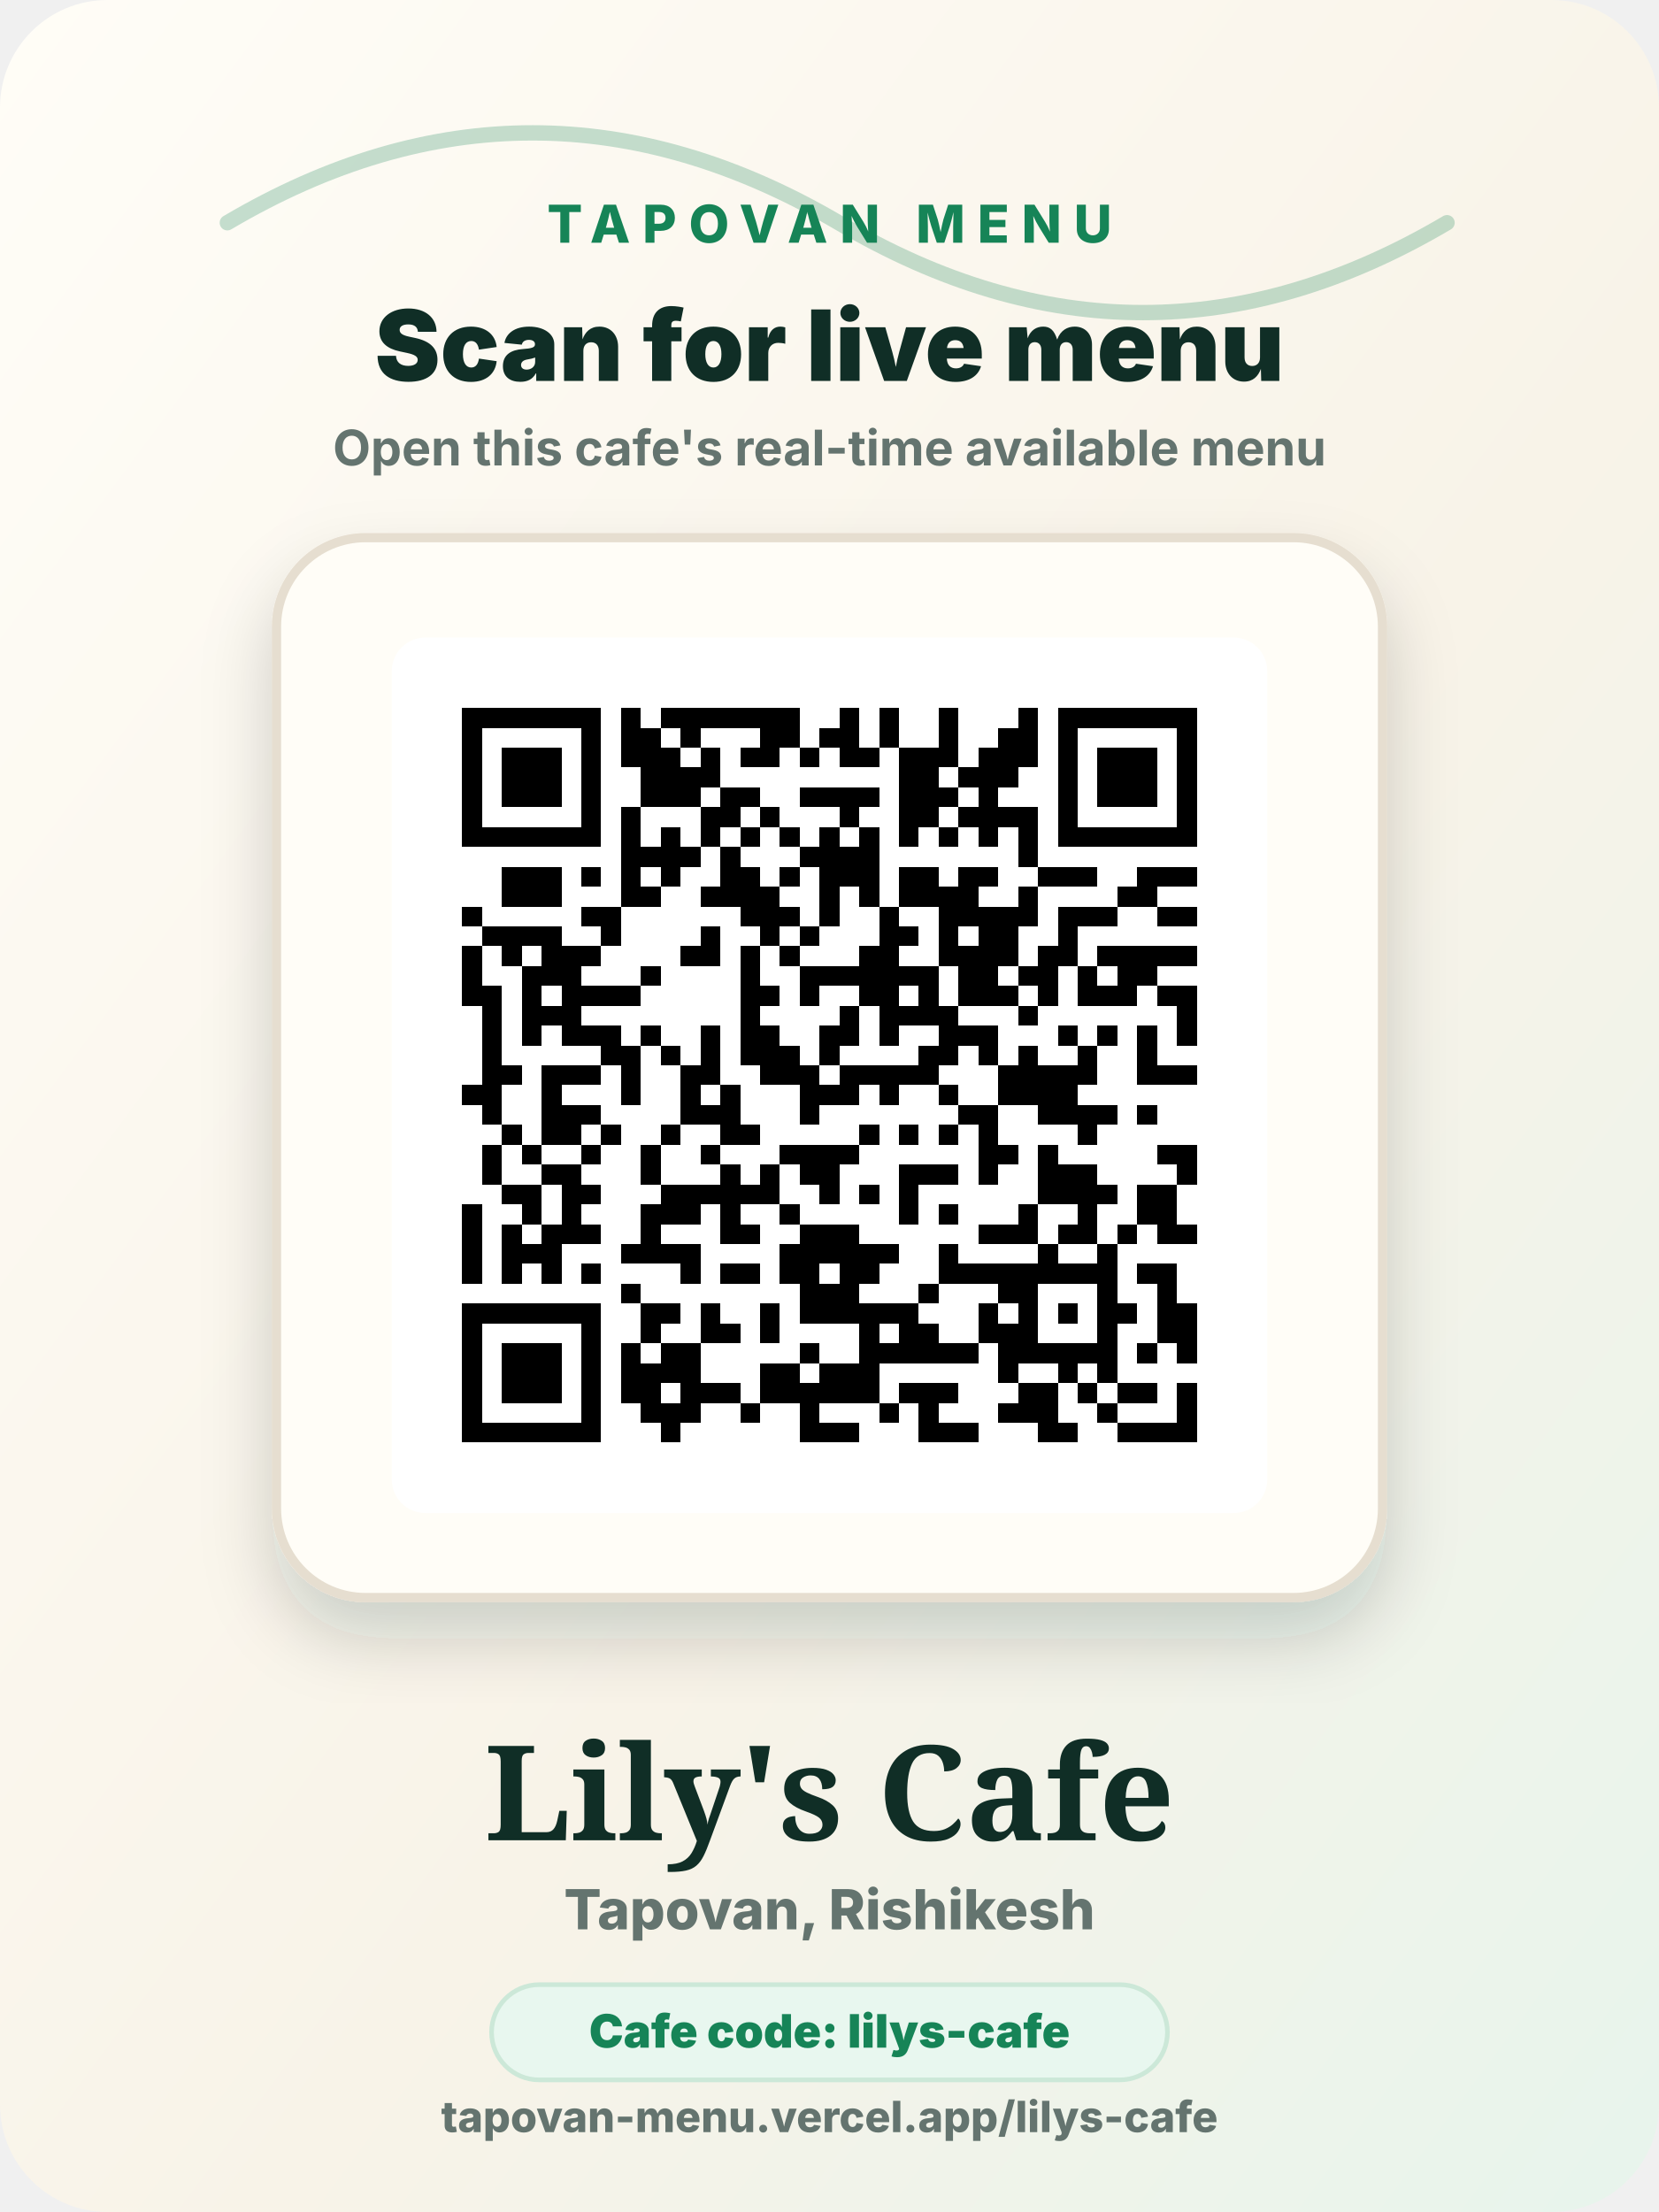
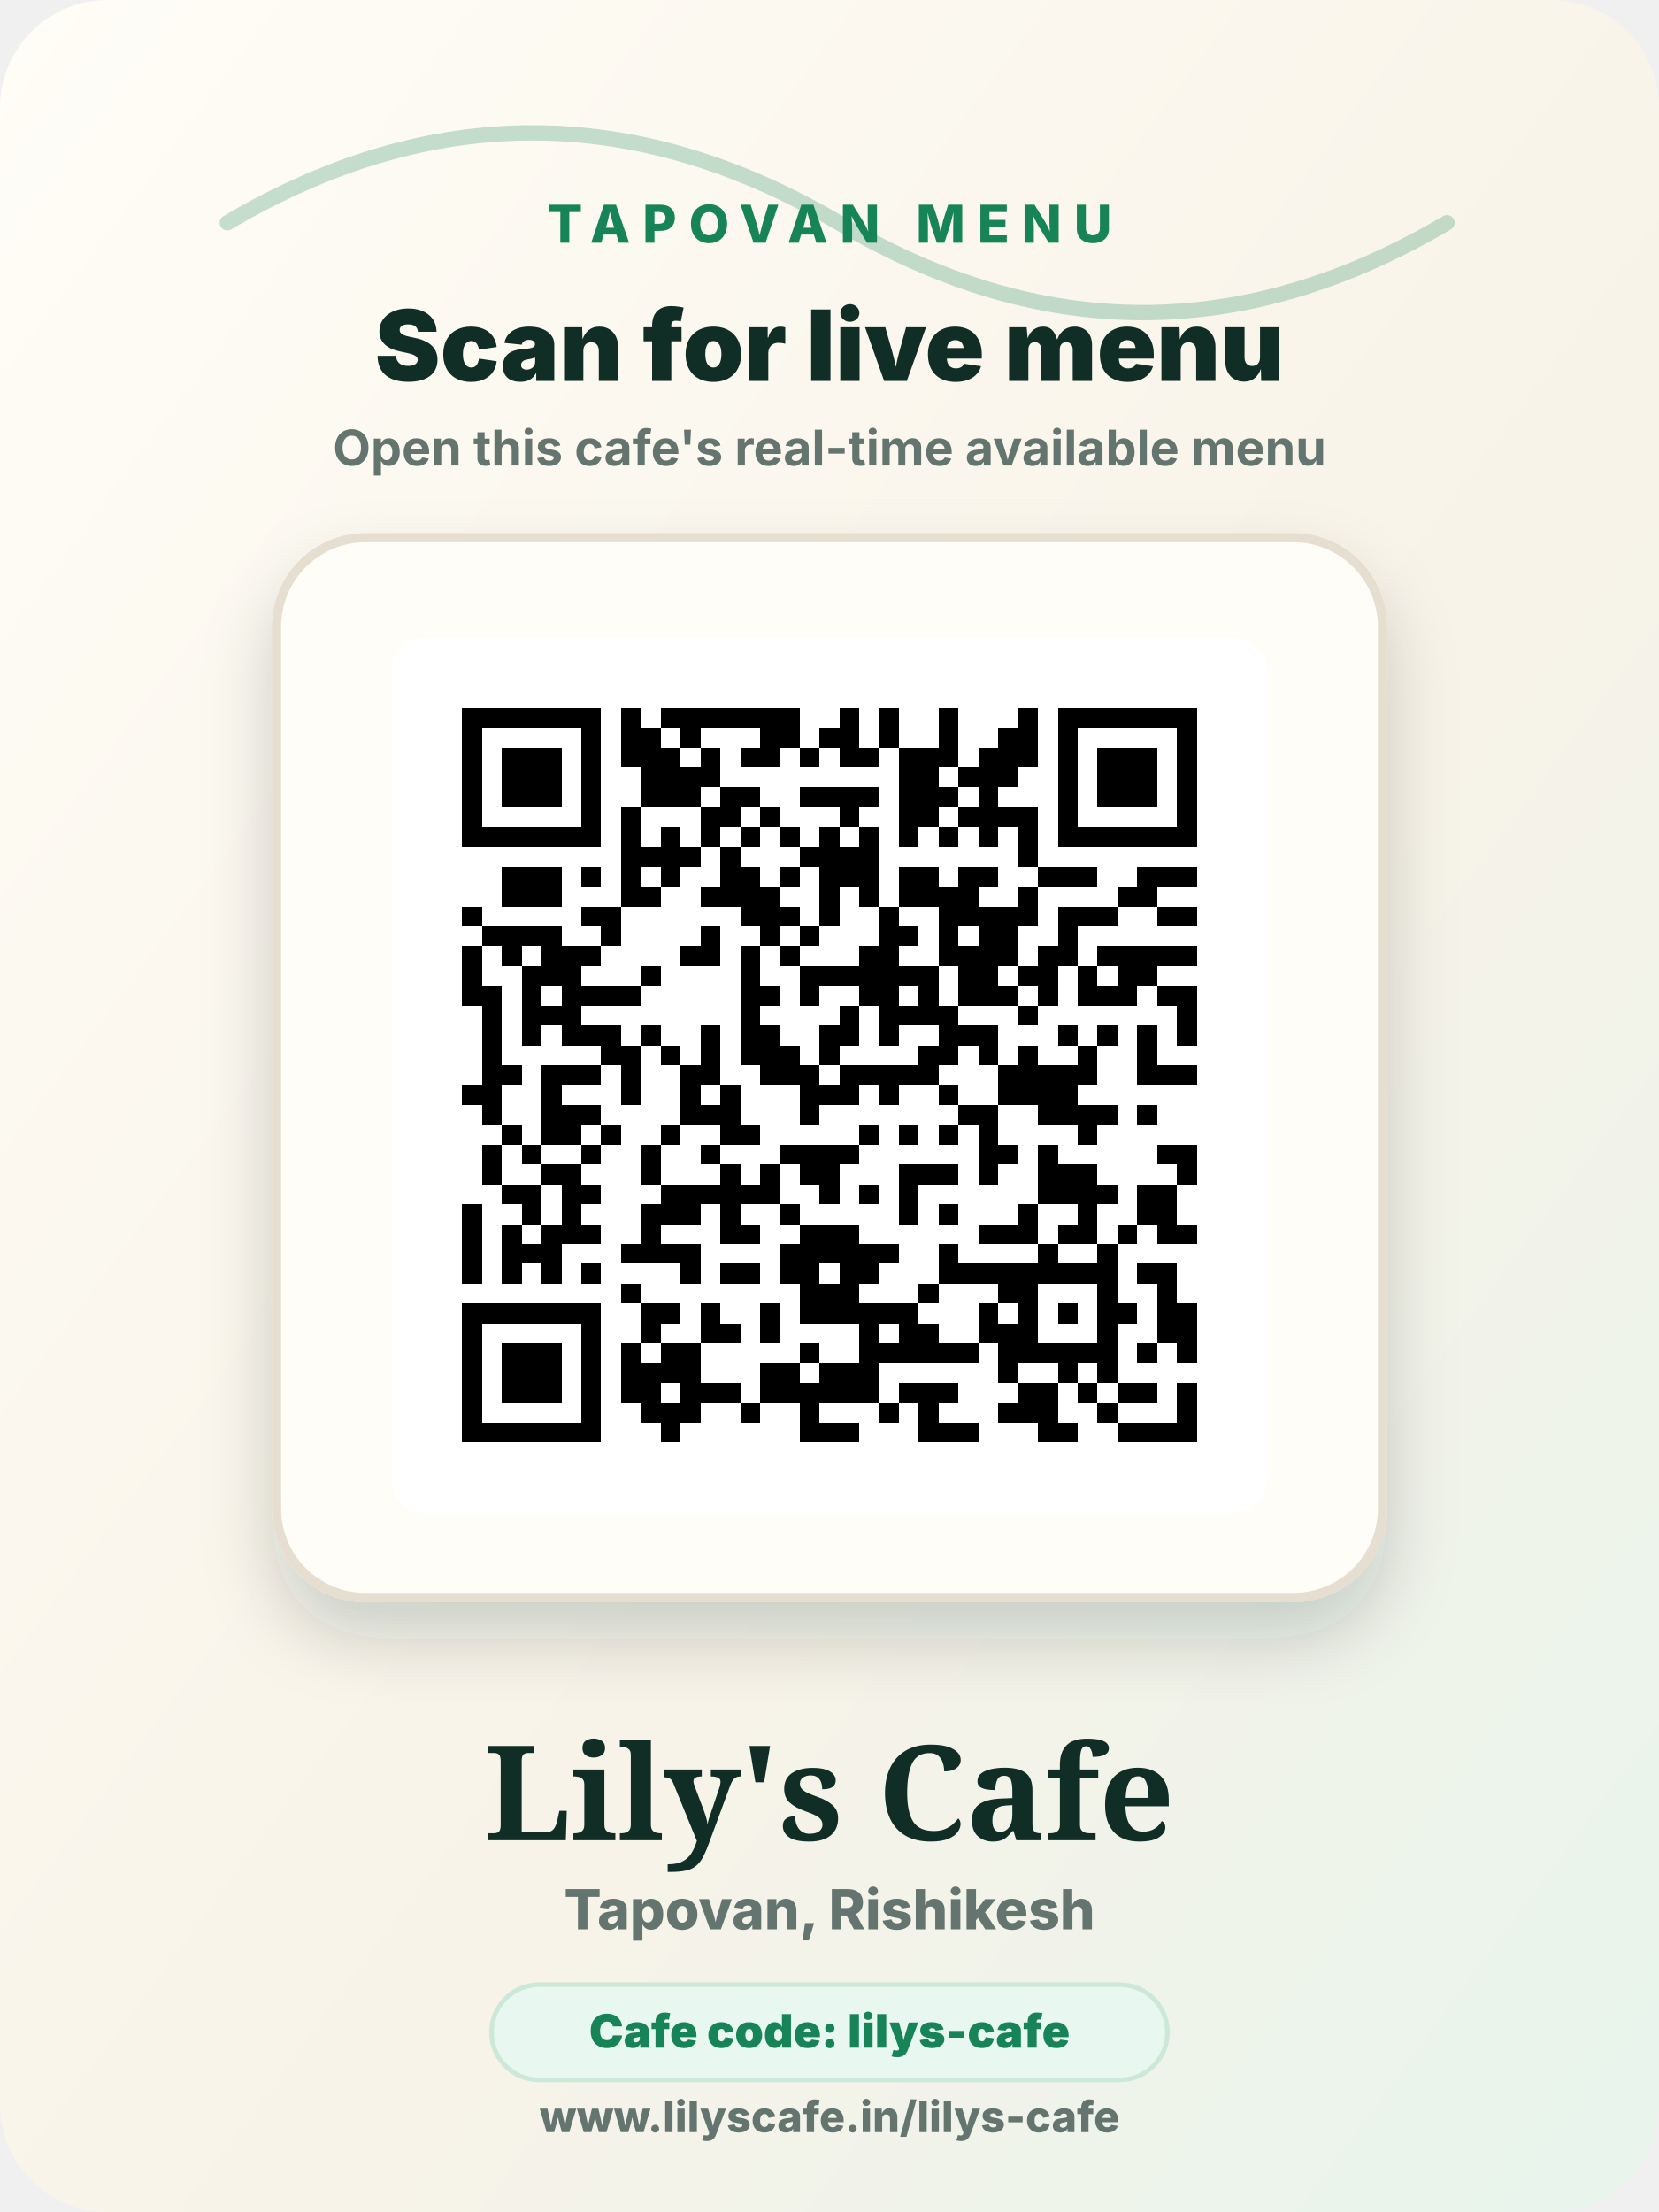
<svg xmlns="http://www.w3.org/2000/svg" width="1080" height="1440" viewBox="0 0 1080 1440" role="img" aria-label="Tapovan Menu live QR poster for Lily's Cafe, code lilys-cafe">
  <defs>
    <linearGradient id="bg" x1="0" x2="1" y1="0" y2="1">
      <stop offset="0" stop-color="#fffdf7" />
      <stop offset="0.58" stop-color="#f8f3e8" />
      <stop offset="1" stop-color="#e7f4ec" />
    </linearGradient>
    <filter id="shadow" x="-10%" y="-10%" width="120%" height="120%">
      <feDropShadow dx="0" dy="24" stdDeviation="22" flood-color="#102e26" flood-opacity="0.18" />
    </filter>
  </defs>
  <rect width="1080" height="1440" rx="70" fill="url(#bg)" />
  <path d="M148 145c132-78 265-78 398 0 132 78 264 78 396 0" fill="none" stroke="#168457" stroke-width="10" stroke-linecap="round" opacity="0.25" />
  <text x="540" y="158" text-anchor="middle" font-family="Inter,Arial,sans-serif" font-size="34" font-weight="800" letter-spacing="8" fill="#168457">TAPOVAN MENU</text>
  <text x="540" y="248" text-anchor="middle" font-family="Inter,Arial,sans-serif" font-size="64" font-weight="900" fill="#102e26">Scan for live menu</text>
  <text x="540" y="303" text-anchor="middle" font-family="Inter,Arial,sans-serif" font-size="32" font-weight="700" fill="#64746f">Open this cafe's real-time available menu</text>
  <g filter="url(#shadow)">
    <rect x="180" y="350" width="720" height="690" rx="58" fill="#fffdf7" stroke="#e6ded0" stroke-width="6" />
    <rect x="255" y="415" width="570" height="570" rx="22" fill="#ffffff" />
    <svg x="275" y="435" width="530" height="530" viewBox="0 0 41 41" shape-rendering="crispEdges">
      <rect width="41" height="41" fill="#ffffff" />
      <path stroke="#000000" d="M2 2.5h7m1 0h1m1 0h7m2 0h1m1 0h1m2 0h1m3 0h1m1 0h7M2 3.5h1m5 0h1m1 0h2m1 0h1m3 0h2m1 0h2m1 0h1m2 0h1m2 0h2m1 0h1m5 0h1M2 4.5h1m1 0h3m1 0h1m1 0h3m1 0h1m1 0h2m1 0h1m1 0h2m1 0h3m1 0h3m1 0h1m1 0h3m1 0h1M2 5.5h1m1 0h3m1 0h1m2 0h4m9 0h2m1 0h3m2 0h1m1 0h3m1 0h1M2 6.5h1m1 0h3m1 0h1m2 0h3m1 0h2m2 0h4m1 0h3m1 0h1m3 0h1m1 0h3m1 0h1M2 7.5h1m5 0h1m1 0h1m3 0h2m1 0h1m3 0h1m2 0h2m1 0h4m1 0h1m5 0h1M2 8.5h7m1 0h1m1 0h1m1 0h1m1 0h1m1 0h1m1 0h1m1 0h1m1 0h1m1 0h1m1 0h1m1 0h1m1 0h7M10 9.5h4m1 0h1m3 0h4m7 0h1M4 10.5h3m1 0h1m1 0h1m1 0h1m2 0h2m1 0h1m1 0h3m1 0h2m1 0h2m2 0h3m2 0h3M4 11.5h3m3 0h2m2 0h4m2 0h1m1 0h1m1 0h4m2 0h1m4 0h2M2 12.5h1m5 0h2m6 0h3m1 0h1m2 0h1m2 0h5m1 0h3m2 0h2M3 13.5h4m2 0h1m4 0h1m2 0h1m1 0h1m3 0h2m1 0h1m1 0h2m2 0h1M2 14.5h1m1 0h1m1 0h3m4 0h2m1 0h1m1 0h1m3 0h2m2 0h4m1 0h2m1 0h5M2 15.5h1m2 0h3m3 0h1m4 0h1m2 0h7m1 0h2m1 0h2m1 0h1m1 0h2M2 16.5h2m1 0h1m1 0h4m5 0h2m1 0h1m2 0h2m1 0h1m1 0h3m1 0h1m1 0h3m1 0h2M3 17.5h1m1 0h3m8 0h1m4 0h1m1 0h4m3 0h1m7 0h1M3 18.5h1m1 0h1m1 0h3m1 0h1m2 0h1m1 0h2m2 0h2m1 0h1m2 0h3m3 0h1m1 0h1m1 0h1m1 0h1M3 19.5h1m5 0h2m1 0h1m1 0h1m1 0h3m1 0h1m4 0h2m1 0h1m1 0h1m2 0h1m2 0h1M3 20.5h2m1 0h3m1 0h1m2 0h2m2 0h3m1 0h5m3 0h5m2 0h3M2 21.5h2m2 0h1m3 0h1m2 0h1m1 0h1m3 0h3m1 0h1m2 0h1m2 0h4M3 22.5h1m2 0h3m4 0h3m3 0h1m7 0h2m2 0h4m1 0h1M4 23.5h1m1 0h2m1 0h1m2 0h1m2 0h2m5 0h1m1 0h1m1 0h1m1 0h1m4 0h1M3 24.5h1m1 0h1m2 0h1m2 0h1m2 0h1m3 0h4m6 0h2m1 0h1m5 0h2M3 25.5h1m2 0h2m3 0h1m3 0h1m1 0h1m1 0h2m3 0h3m1 0h1m2 0h3m4 0h1M4 26.5h2m1 0h2m3 0h6m2 0h1m1 0h1m1 0h1m6 0h4m1 0h2M2 27.5h1m2 0h1m1 0h1m3 0h3m1 0h1m2 0h1m5 0h1m1 0h1m3 0h1m2 0h1m2 0h2M2 28.5h1m1 0h1m1 0h3m2 0h1m3 0h2m2 0h3m6 0h3m1 0h2m1 0h1m1 0h2M2 29.5h1m1 0h3m3 0h4m4 0h6m2 0h1m4 0h1m2 0h1M2 30.5h1m1 0h1m1 0h1m1 0h1m4 0h1m1 0h2m1 0h2m1 0h2m3 0h9m1 0h2M10 31.5h1m8 0h3m3 0h1m3 0h2m3 0h1m2 0h1M2 32.5h7m2 0h2m1 0h1m2 0h1m1 0h6m3 0h1m1 0h1m1 0h1m1 0h2m1 0h2M2 33.5h1m5 0h1m2 0h1m2 0h2m1 0h1m4 0h1m1 0h2m2 0h3m3 0h1m2 0h2M2 34.5h1m1 0h3m1 0h1m1 0h1m1 0h2m5 0h1m2 0h6m1 0h6m1 0h1m1 0h1M2 35.5h1m1 0h3m1 0h1m1 0h4m3 0h2m1 0h3m6 0h1m2 0h1m1 0h1M2 36.5h1m1 0h3m1 0h1m1 0h2m1 0h3m1 0h6m1 0h3m3 0h2m1 0h1m1 0h2m1 0h1M2 37.5h1m5 0h1m2 0h3m2 0h1m2 0h1m3 0h1m1 0h1m3 0h3m2 0h1m3 0h1M2 38.5h7m3 0h1m6 0h3m3 0h3m3 0h2m2 0h4" />
    </svg>
  </g>
  <text x="540" y="1198" text-anchor="middle" font-family="Georgia,serif" font-size="86" font-weight="800" fill="#102e26">Lily's Cafe</text>
  <text x="540" y="1256" text-anchor="middle" font-family="Inter,Arial,sans-serif" font-size="36" font-weight="800" fill="#64746f">Tapovan, Rishikesh</text>
  <rect x="320" y="1292" width="440" height="62" rx="31" fill="#e8f7ef" stroke="#cce8d8" stroke-width="3" />
  <text x="540" y="1333" text-anchor="middle" font-family="Inter,Arial,sans-serif" font-size="30" font-weight="900" fill="#168457">Cafe code: lilys-cafe</text>
-   <text x="540" y="1388" text-anchor="middle" font-family="Inter,Arial,sans-serif" font-size="28" font-weight="800" fill="#64746f">tapovan-menu.vercel.app/lilys-cafe</text>
+   <text x="540" y="1388" text-anchor="middle" font-family="Inter,Arial,sans-serif" font-size="28" font-weight="800" fill="#64746f">www.lilyscafe.in/lilys-cafe</text>
</svg>
